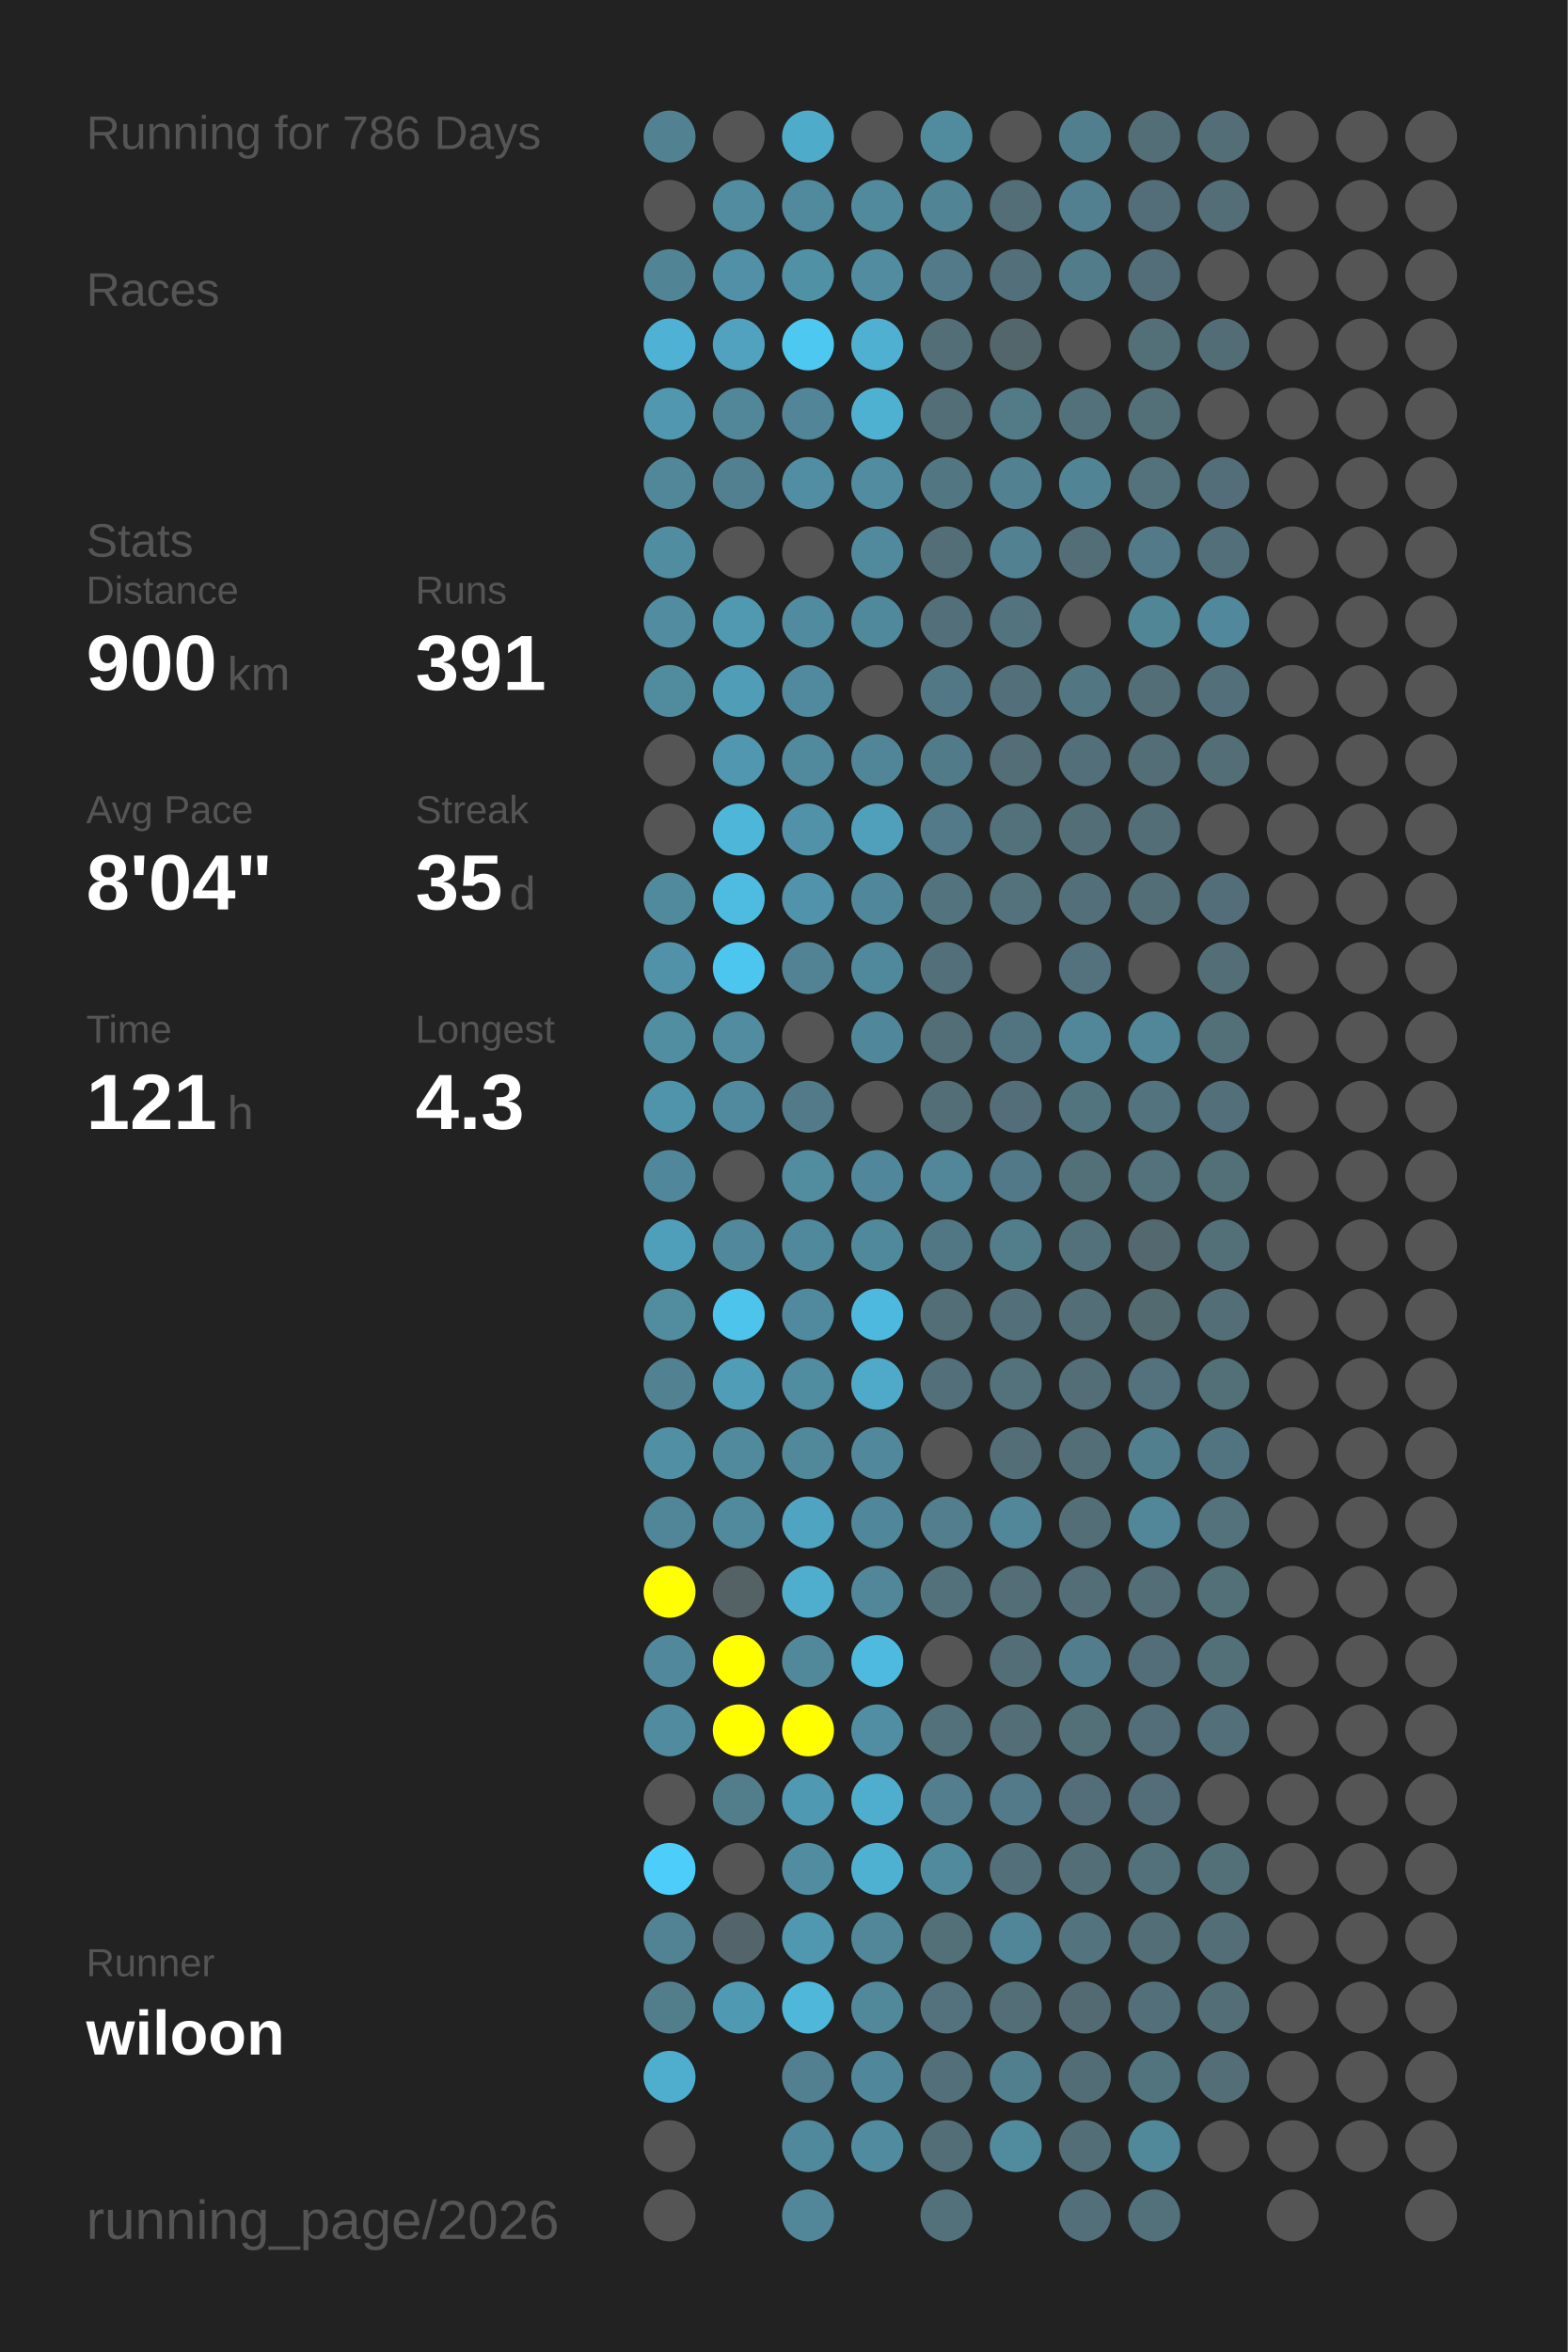
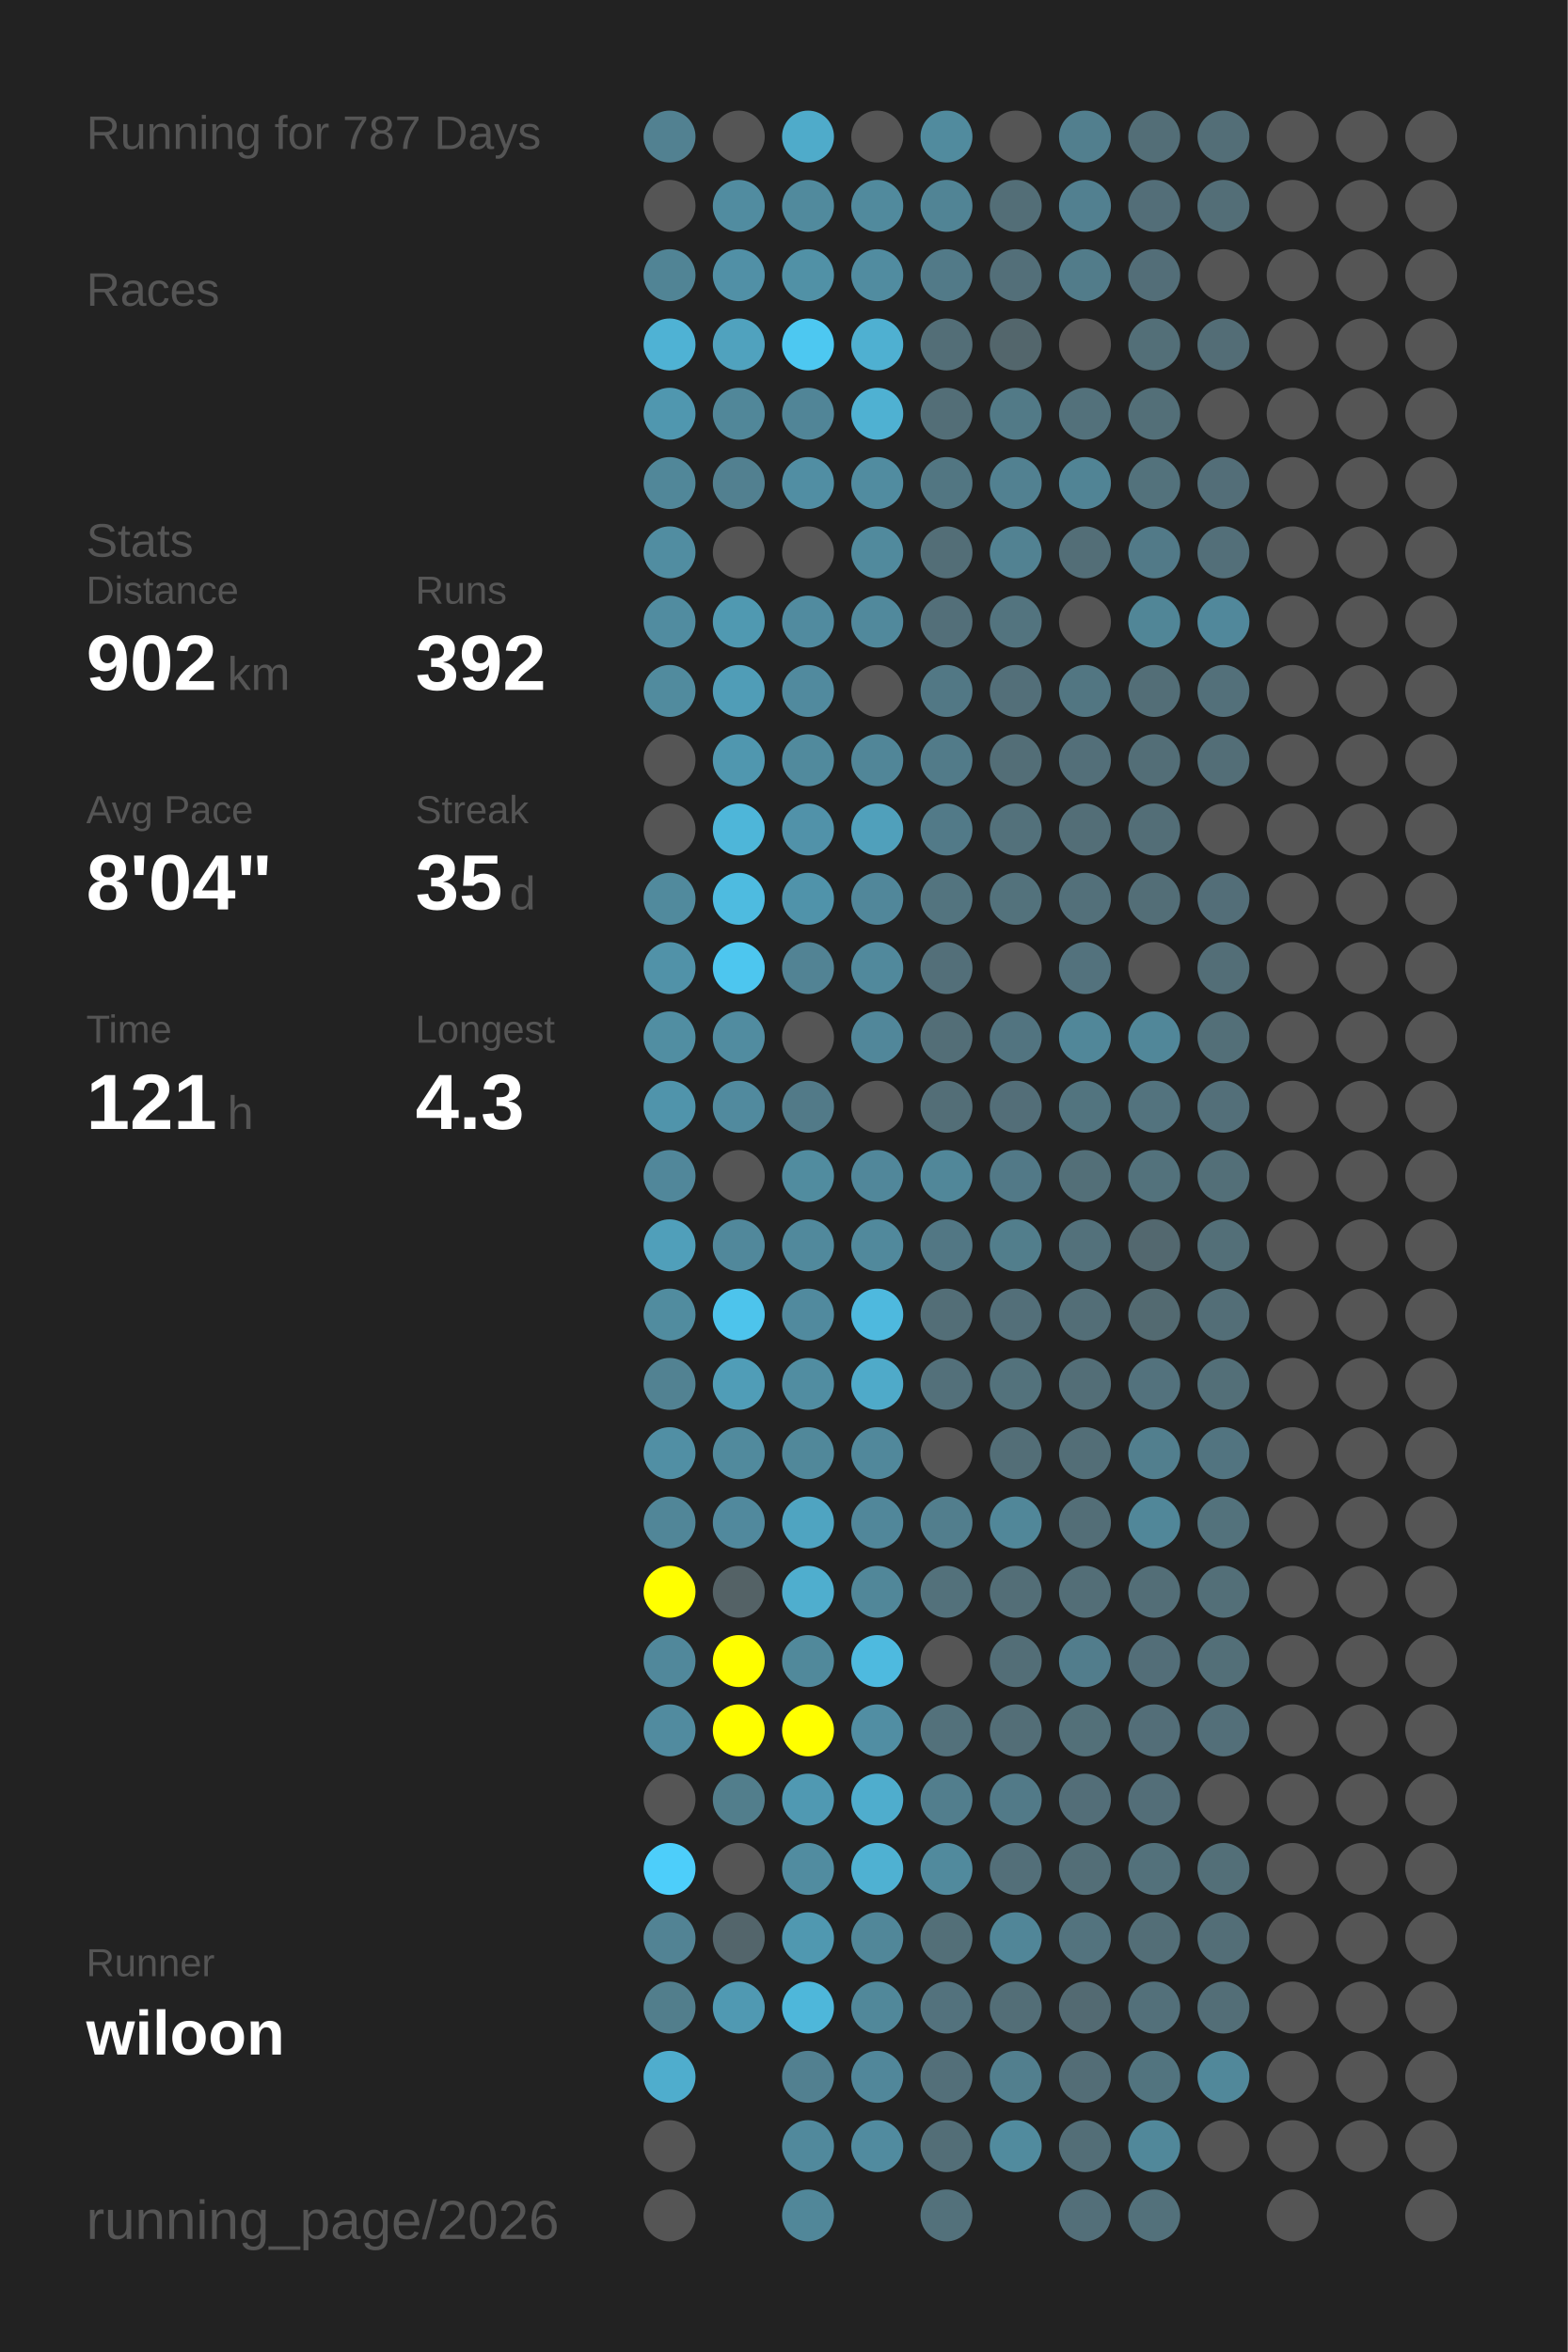
<svg xmlns="http://www.w3.org/2000/svg" baseProfile="full" height="300mm" version="1.1" viewBox="0,0,200,300" width="200mm">
  <defs />
  <rect fill="#222222" height="300" width="200" x="0" y="0" />
-   <text fill="#555555" style="font-size:6px; font-family:Arial;" x="11" y="19">Running for 786 Days</text>
+   <text fill="#555555" style="font-size:6px; font-family:Arial;" x="11" y="19">Running for 787 Days</text>
  <text fill="#555555" style="font-size:6px; font-family:Arial;" x="11" y="39">Races</text>
  <text fill="#555555" style="font-size:6px; font-family:Arial;" x="11" y="71">Stats</text>
  <text fill="#555555" style="font-size:5px; font-family:Arial;" x="11" y="77">Distance</text>
-   <text fill="#FFFFFF" style="font-size:10px; font-family:Arial; font-weight:bold;" x="11" y="88">900</text>
+   <text fill="#FFFFFF" style="font-size:10px; font-family:Arial; font-weight:bold;" x="11" y="88">902</text>
  <text fill="#555555" style="font-size:6px; font-family:Arial;" x="29" y="88">km</text>
  <text fill="#555555" style="font-size:5px; font-family:Arial;" x="53" y="77">Runs</text>
-   <text fill="#FFFFFF" style="font-size:10px; font-family:Arial; font-weight:bold;" x="53" y="88">391</text>
+   <text fill="#FFFFFF" style="font-size:10px; font-family:Arial; font-weight:bold;" x="53" y="88">392</text>
  <text fill="#555555" style="font-size:5px; font-family:Arial;" x="11" y="105">Avg Pace</text>
  <text fill="#FFFFFF" style="font-size:10px; font-family:Arial; font-weight:bold;" x="11" y="116">8'04"</text>
  <text fill="#555555" style="font-size:5px; font-family:Arial;" x="53" y="105">Streak</text>
  <text fill="#FFFFFF" style="font-size:10px; font-family:Arial; font-weight:bold;" x="53" y="116">35</text>
  <text fill="#555555" style="font-size:6px; font-family:Arial;" x="65" y="116">d</text>
  <text fill="#555555" style="font-size:5px; font-family:Arial;" x="11" y="133">Time</text>
  <text fill="#FFFFFF" style="font-size:10px; font-family:Arial; font-weight:bold;" x="11" y="144">121</text>
  <text fill="#555555" style="font-size:6px; font-family:Arial;" x="29" y="144">h</text>
  <text fill="#555555" style="font-size:5px; font-family:Arial;" x="53" y="133">Longest</text>
  <text fill="#FFFFFF" style="font-size:10px; font-family:Arial; font-weight:bold;" x="53" y="144">4.3</text>
  <text fill="#555555" style="font-size:5px; font-family:Arial;" x="11" y="252.065">Runner</text>
  <text fill="#FFFFFF" style="font-size:8px; font-family:Arial; font-weight:bold;" x="11" y="262.065">wiloon</text>
  <text fill="#555555" style="font-size:7px; font-family:Arial;" x="11" y="285.581">running_page/2026</text>
  <circle cx="85.417" cy="17.419" fill="#528191" r="3.312" />
  <circle cx="85.417" cy="26.258" fill="#555555" r="3.312" />
  <circle cx="85.417" cy="35.097" fill="#518495" r="3.312" />
  <circle cx="85.417" cy="43.935" fill="#4fb2d4" r="3.312" />
  <circle cx="85.417" cy="52.774" fill="#5097af" r="3.312" />
  <circle cx="85.417" cy="61.613" fill="#518799" r="3.312" />
  <circle cx="85.417" cy="70.452" fill="#518da1" r="3.312" />
  <circle cx="85.417" cy="79.29" fill="#518ca0" r="3.312" />
  <circle cx="85.417" cy="88.129" fill="#518b9e" r="3.312" />
  <circle cx="85.417" cy="96.968" fill="#555555" r="3.312" />
  <circle cx="85.417" cy="105.806" fill="#555555" r="3.312" />
  <circle cx="85.417" cy="114.645" fill="#518a9d" r="3.312" />
  <circle cx="85.417" cy="123.484" fill="#5192a8" r="3.312" />
  <circle cx="85.417" cy="132.323" fill="#518ea2" r="3.312" />
  <circle cx="85.417" cy="141.161" fill="#5094ab" r="3.312" />
  <circle cx="85.417" cy="150" fill="#51879a" r="3.312" />
  <circle cx="85.417" cy="158.839" fill="#509fba" r="3.312" />
  <circle cx="85.417" cy="167.677" fill="#518c9f" r="3.312" />
  <circle cx="85.417" cy="176.516" fill="#528292" r="3.312" />
  <circle cx="85.417" cy="185.355" fill="#518fa4" r="3.312" />
  <circle cx="85.417" cy="194.194" fill="#518698" r="3.312" />
  <circle cx="85.417" cy="203.032" fill="#FFFF00" r="3.312" />
  <circle cx="85.417" cy="211.871" fill="#51889b" r="3.312" />
  <circle cx="85.417" cy="220.71" fill="#518b9f" r="3.312" />
  <circle cx="85.417" cy="229.548" fill="#555555" r="3.312" />
  <circle cx="85.417" cy="238.387" fill="#4dcefa" r="3.312" />
  <circle cx="85.417" cy="247.226" fill="#528394" r="3.312" />
  <circle cx="85.417" cy="256.065" fill="#527e8c" r="3.312" />
  <circle cx="85.417" cy="264.903" fill="#4fadcd" r="3.312" />
  <circle cx="85.417" cy="273.742" fill="#555555" r="3.312" />
  <circle cx="85.417" cy="282.581" fill="#555555" r="3.312" />
  <circle cx="94.25" cy="17.419" fill="#555555" r="3.312" />
  <circle cx="94.25" cy="26.258" fill="#518ca0" r="3.312" />
  <circle cx="94.25" cy="35.097" fill="#5190a6" r="3.312" />
  <circle cx="94.25" cy="43.935" fill="#50a2be" r="3.312" />
  <circle cx="94.25" cy="52.774" fill="#518799" r="3.312" />
  <circle cx="94.25" cy="61.613" fill="#528090" r="3.312" />
  <circle cx="94.25" cy="70.452" fill="#555555" r="3.312" />
  <circle cx="94.25" cy="79.29" fill="#5099b1" r="3.312" />
  <circle cx="94.25" cy="88.129" fill="#509db7" r="3.312" />
  <circle cx="94.25" cy="96.968" fill="#5097af" r="3.312" />
  <circle cx="94.25" cy="105.806" fill="#4eb6d9" r="3.312" />
  <circle cx="94.25" cy="114.645" fill="#4ebbe0" r="3.312" />
  <circle cx="94.25" cy="123.484" fill="#4dc6ef" r="3.312" />
  <circle cx="94.25" cy="132.323" fill="#518ca0" r="3.312" />
  <circle cx="94.25" cy="141.161" fill="#518a9e" r="3.312" />
  <circle cx="94.25" cy="150" fill="#555555" r="3.312" />
  <circle cx="94.25" cy="158.839" fill="#51889b" r="3.312" />
  <circle cx="94.25" cy="167.677" fill="#4dc4ec" r="3.312" />
  <circle cx="94.25" cy="176.516" fill="#509db7" r="3.312" />
  <circle cx="94.25" cy="185.355" fill="#518a9d" r="3.312" />
  <circle cx="94.25" cy="194.194" fill="#51899d" r="3.312" />
  <circle cx="94.25" cy="203.032" fill="#546266" r="3.312" />
  <circle cx="94.25" cy="211.871" fill="#FFFF00" r="3.312" />
  <circle cx="94.25" cy="220.71" fill="#FFFF00" r="3.312" />
  <circle cx="94.25" cy="229.548" fill="#527e8c" r="3.312" />
  <circle cx="94.25" cy="238.387" fill="#555555" r="3.312" />
  <circle cx="94.25" cy="247.226" fill="#53656b" r="3.312" />
  <circle cx="94.25" cy="256.065" fill="#5099b2" r="3.312" />
  <circle cx="103.083" cy="17.419" fill="#4fabca" r="3.312" />
  <circle cx="103.083" cy="26.258" fill="#518a9d" r="3.312" />
  <circle cx="103.083" cy="35.097" fill="#5191a6" r="3.312" />
  <circle cx="103.083" cy="43.935" fill="#4dc8f1" r="3.312" />
  <circle cx="103.083" cy="52.774" fill="#518597" r="3.312" />
  <circle cx="103.083" cy="61.613" fill="#518ea3" r="3.312" />
  <circle cx="103.083" cy="70.452" fill="#555555" r="3.312" />
  <circle cx="103.083" cy="79.29" fill="#518b9f" r="3.312" />
  <circle cx="103.083" cy="88.129" fill="#518a9e" r="3.312" />
  <circle cx="103.083" cy="96.968" fill="#518a9d" r="3.312" />
  <circle cx="103.083" cy="105.806" fill="#5192a9" r="3.312" />
  <circle cx="103.083" cy="114.645" fill="#5093aa" r="3.312" />
  <circle cx="103.083" cy="123.484" fill="#528394" r="3.312" />
  <circle cx="103.083" cy="132.323" fill="#555555" r="3.312" />
  <circle cx="103.083" cy="141.161" fill="#527a88" r="3.312" />
  <circle cx="103.083" cy="150" fill="#518c9f" r="3.312" />
  <circle cx="103.083" cy="158.839" fill="#51899c" r="3.312" />
  <circle cx="103.083" cy="167.677" fill="#518a9e" r="3.312" />
  <circle cx="103.083" cy="176.516" fill="#518da1" r="3.312" />
  <circle cx="103.083" cy="185.355" fill="#51889a" r="3.312" />
  <circle cx="103.083" cy="194.194" fill="#4fa4c1" r="3.312" />
  <circle cx="103.083" cy="203.032" fill="#4faece" r="3.312" />
  <circle cx="103.083" cy="211.871" fill="#51899b" r="3.312" />
  <circle cx="103.083" cy="220.71" fill="#FFFF00" r="3.312" />
  <circle cx="103.083" cy="229.548" fill="#5099b2" r="3.312" />
  <circle cx="103.083" cy="238.387" fill="#518ca0" r="3.312" />
  <circle cx="103.083" cy="247.226" fill="#5098b0" r="3.312" />
  <circle cx="103.083" cy="256.065" fill="#4eb7da" r="3.312" />
  <circle cx="103.083" cy="264.903" fill="#528090" r="3.312" />
  <circle cx="103.083" cy="273.742" fill="#51899c" r="3.312" />
  <circle cx="103.083" cy="282.581" fill="#518799" r="3.312" />
  <circle cx="111.917" cy="17.419" fill="#555555" r="3.312" />
  <circle cx="111.917" cy="26.258" fill="#518a9d" r="3.312" />
  <circle cx="111.917" cy="35.097" fill="#518ca0" r="3.312" />
  <circle cx="111.917" cy="43.935" fill="#4fb0d1" r="3.312" />
  <circle cx="111.917" cy="52.774" fill="#4fb1d2" r="3.312" />
  <circle cx="111.917" cy="61.613" fill="#518ca0" r="3.312" />
  <circle cx="111.917" cy="70.452" fill="#518a9d" r="3.312" />
  <circle cx="111.917" cy="79.29" fill="#51899c" r="3.312" />
  <circle cx="111.917" cy="88.129" fill="#555555" r="3.312" />
  <circle cx="111.917" cy="96.968" fill="#518698" r="3.312" />
  <circle cx="111.917" cy="105.806" fill="#50a0bb" r="3.312" />
  <circle cx="111.917" cy="114.645" fill="#51879a" r="3.312" />
  <circle cx="111.917" cy="123.484" fill="#51899c" r="3.312" />
  <circle cx="111.917" cy="132.323" fill="#51879a" r="3.312" />
  <circle cx="111.917" cy="141.161" fill="#555555" r="3.312" />
  <circle cx="111.917" cy="150" fill="#51879a" r="3.312" />
  <circle cx="111.917" cy="158.839" fill="#51899c" r="3.312" />
  <circle cx="111.917" cy="167.677" fill="#4eb9de" r="3.312" />
  <circle cx="111.917" cy="176.516" fill="#4faac9" r="3.312" />
  <circle cx="111.917" cy="185.355" fill="#51889b" r="3.312" />
  <circle cx="111.917" cy="194.194" fill="#51879a" r="3.312" />
  <circle cx="111.917" cy="203.032" fill="#518799" r="3.312" />
  <circle cx="111.917" cy="211.871" fill="#4ebadf" r="3.312" />
  <circle cx="111.917" cy="220.71" fill="#518ea3" r="3.312" />
  <circle cx="111.917" cy="229.548" fill="#4fadcd" r="3.312" />
  <circle cx="111.917" cy="238.387" fill="#4fb1d2" r="3.312" />
  <circle cx="111.917" cy="247.226" fill="#518799" r="3.312" />
  <circle cx="111.917" cy="256.065" fill="#51889a" r="3.312" />
  <circle cx="111.917" cy="264.903" fill="#51879a" r="3.312" />
  <circle cx="111.917" cy="273.742" fill="#518b9f" r="3.312" />
  <circle cx="120.75" cy="17.419" fill="#518b9e" r="3.312" />
  <circle cx="120.75" cy="26.258" fill="#518495" r="3.312" />
  <circle cx="120.75" cy="35.097" fill="#527a88" r="3.312" />
  <circle cx="120.75" cy="43.935" fill="#536e77" r="3.312" />
  <circle cx="120.75" cy="52.774" fill="#536e77" r="3.312" />
  <circle cx="120.75" cy="61.613" fill="#527682" r="3.312" />
  <circle cx="120.75" cy="70.452" fill="#536e77" r="3.312" />
  <circle cx="120.75" cy="79.29" fill="#536f79" r="3.312" />
  <circle cx="120.75" cy="88.129" fill="#527885" r="3.312" />
  <circle cx="120.75" cy="96.968" fill="#527b89" r="3.312" />
  <circle cx="120.75" cy="105.806" fill="#527a88" r="3.312" />
  <circle cx="120.75" cy="114.645" fill="#53747f" r="3.312" />
  <circle cx="120.75" cy="123.484" fill="#536f79" r="3.312" />
  <circle cx="120.75" cy="132.323" fill="#536e77" r="3.312" />
  <circle cx="120.75" cy="141.161" fill="#536e77" r="3.312" />
  <circle cx="120.75" cy="150" fill="#518799" r="3.312" />
  <circle cx="120.75" cy="158.839" fill="#527784" r="3.312" />
  <circle cx="120.75" cy="167.677" fill="#536e77" r="3.312" />
  <circle cx="120.75" cy="176.516" fill="#53707a" r="3.312" />
  <circle cx="120.75" cy="185.355" fill="#555555" r="3.312" />
  <circle cx="120.75" cy="194.194" fill="#527e8d" r="3.312" />
  <circle cx="120.75" cy="203.032" fill="#53717b" r="3.312" />
  <circle cx="120.75" cy="211.871" fill="#555555" r="3.312" />
  <circle cx="120.75" cy="220.71" fill="#53717b" r="3.312" />
  <circle cx="120.75" cy="229.548" fill="#527e8d" r="3.312" />
  <circle cx="120.75" cy="238.387" fill="#518a9d" r="3.312" />
  <circle cx="120.75" cy="247.226" fill="#536f78" r="3.312" />
  <circle cx="120.75" cy="256.065" fill="#53727d" r="3.312" />
  <circle cx="120.75" cy="264.903" fill="#536f79" r="3.312" />
  <circle cx="120.75" cy="273.742" fill="#536e77" r="3.312" />
  <circle cx="120.75" cy="282.581" fill="#53717b" r="3.312" />
  <circle cx="129.583" cy="17.419" fill="#555555" r="3.312" />
  <circle cx="129.583" cy="26.258" fill="#536e77" r="3.312" />
  <circle cx="129.583" cy="35.097" fill="#536f79" r="3.312" />
  <circle cx="129.583" cy="43.935" fill="#53666c" r="3.312" />
  <circle cx="129.583" cy="52.774" fill="#527a87" r="3.312" />
  <circle cx="129.583" cy="61.613" fill="#528191" r="3.312" />
  <circle cx="129.583" cy="70.452" fill="#528292" r="3.312" />
  <circle cx="129.583" cy="79.29" fill="#53747f" r="3.312" />
  <circle cx="129.583" cy="88.129" fill="#536f79" r="3.312" />
  <circle cx="129.583" cy="96.968" fill="#536e77" r="3.312" />
  <circle cx="129.583" cy="105.806" fill="#53717b" r="3.312" />
  <circle cx="129.583" cy="114.645" fill="#53727c" r="3.312" />
  <circle cx="129.583" cy="123.484" fill="#555555" r="3.312" />
  <circle cx="129.583" cy="132.323" fill="#527480" r="3.312" />
  <circle cx="129.583" cy="141.161" fill="#536e78" r="3.312" />
  <circle cx="129.583" cy="150" fill="#527987" r="3.312" />
  <circle cx="129.583" cy="158.839" fill="#527e8c" r="3.312" />
  <circle cx="129.583" cy="167.677" fill="#536f79" r="3.312" />
  <circle cx="129.583" cy="176.516" fill="#53727c" r="3.312" />
  <circle cx="129.583" cy="185.355" fill="#536e77" r="3.312" />
  <circle cx="129.583" cy="194.194" fill="#518799" r="3.312" />
  <circle cx="129.583" cy="203.032" fill="#536e77" r="3.312" />
  <circle cx="129.583" cy="211.871" fill="#536e77" r="3.312" />
  <circle cx="129.583" cy="220.71" fill="#536e77" r="3.312" />
  <circle cx="129.583" cy="229.548" fill="#527a88" r="3.312" />
  <circle cx="129.583" cy="238.387" fill="#536f79" r="3.312" />
  <circle cx="129.583" cy="247.226" fill="#518698" r="3.312" />
  <circle cx="129.583" cy="256.065" fill="#536e77" r="3.312" />
  <circle cx="129.583" cy="264.903" fill="#527f8e" r="3.312" />
  <circle cx="129.583" cy="273.742" fill="#518b9e" r="3.312" />
  <circle cx="138.417" cy="17.419" fill="#527f8e" r="3.312" />
  <circle cx="138.417" cy="26.258" fill="#528090" r="3.312" />
  <circle cx="138.417" cy="35.097" fill="#527c8a" r="3.312" />
  <circle cx="138.417" cy="43.935" fill="#555555" r="3.312" />
  <circle cx="138.417" cy="52.774" fill="#53717b" r="3.312" />
  <circle cx="138.417" cy="61.613" fill="#518495" r="3.312" />
  <circle cx="138.417" cy="70.452" fill="#536e77" r="3.312" />
  <circle cx="138.417" cy="79.29" fill="#555555" r="3.312" />
  <circle cx="138.417" cy="88.129" fill="#527682" r="3.312" />
  <circle cx="138.417" cy="96.968" fill="#536f79" r="3.312" />
  <circle cx="138.417" cy="105.806" fill="#536e77" r="3.312" />
  <circle cx="138.417" cy="114.645" fill="#53707a" r="3.312" />
  <circle cx="138.417" cy="123.484" fill="#53727d" r="3.312" />
  <circle cx="138.417" cy="132.323" fill="#518799" r="3.312" />
  <circle cx="138.417" cy="141.161" fill="#52747f" r="3.312" />
  <circle cx="138.417" cy="150" fill="#536f78" r="3.312" />
  <circle cx="138.417" cy="158.839" fill="#53717b" r="3.312" />
  <circle cx="138.417" cy="167.677" fill="#536e77" r="3.312" />
  <circle cx="138.417" cy="176.516" fill="#536e77" r="3.312" />
  <circle cx="138.417" cy="185.355" fill="#536e77" r="3.312" />
  <circle cx="138.417" cy="194.194" fill="#536e77" r="3.312" />
  <circle cx="138.417" cy="203.032" fill="#536e77" r="3.312" />
  <circle cx="138.417" cy="211.871" fill="#527d8c" r="3.312" />
  <circle cx="138.417" cy="220.71" fill="#537079" r="3.312" />
  <circle cx="138.417" cy="229.548" fill="#536e78" r="3.312" />
  <circle cx="138.417" cy="238.387" fill="#536e77" r="3.312" />
  <circle cx="138.417" cy="247.226" fill="#53737e" r="3.312" />
  <circle cx="138.417" cy="256.065" fill="#536a72" r="3.312" />
  <circle cx="138.417" cy="264.903" fill="#536d76" r="3.312" />
  <circle cx="138.417" cy="273.742" fill="#536e77" r="3.312" />
  <circle cx="138.417" cy="282.581" fill="#536f79" r="3.312" />
  <circle cx="147.25" cy="17.419" fill="#536e77" r="3.312" />
  <circle cx="147.25" cy="26.258" fill="#536e78" r="3.312" />
  <circle cx="147.25" cy="35.097" fill="#536e78" r="3.312" />
  <circle cx="147.25" cy="43.935" fill="#536f78" r="3.312" />
  <circle cx="147.25" cy="52.774" fill="#536f78" r="3.312" />
  <circle cx="147.25" cy="61.613" fill="#53727c" r="3.312" />
  <circle cx="147.25" cy="70.452" fill="#527a88" r="3.312" />
  <circle cx="147.25" cy="79.29" fill="#518697" r="3.312" />
  <circle cx="147.25" cy="88.129" fill="#536e77" r="3.312" />
  <circle cx="147.25" cy="96.968" fill="#536e77" r="3.312" />
  <circle cx="147.25" cy="105.806" fill="#536e77" r="3.312" />
  <circle cx="147.25" cy="114.645" fill="#536e77" r="3.312" />
  <circle cx="147.25" cy="123.484" fill="#555555" r="3.312" />
  <circle cx="147.25" cy="132.323" fill="#518799" r="3.312" />
  <circle cx="147.25" cy="141.161" fill="#53737e" r="3.312" />
  <circle cx="147.25" cy="150" fill="#53727c" r="3.312" />
  <circle cx="147.25" cy="158.839" fill="#53686f" r="3.312" />
  <circle cx="147.25" cy="167.677" fill="#536a71" r="3.312" />
  <circle cx="147.25" cy="176.516" fill="#53727d" r="3.312" />
  <circle cx="147.25" cy="185.355" fill="#527f8e" r="3.312" />
  <circle cx="147.25" cy="194.194" fill="#518799" r="3.312" />
  <circle cx="147.25" cy="203.032" fill="#536e77" r="3.312" />
  <circle cx="147.25" cy="211.871" fill="#536e78" r="3.312" />
  <circle cx="147.25" cy="220.71" fill="#536e78" r="3.312" />
  <circle cx="147.25" cy="229.548" fill="#536e78" r="3.312" />
  <circle cx="147.25" cy="238.387" fill="#53717b" r="3.312" />
  <circle cx="147.25" cy="247.226" fill="#536e77" r="3.312" />
  <circle cx="147.25" cy="256.065" fill="#53707a" r="3.312" />
  <circle cx="147.25" cy="264.903" fill="#52747f" r="3.312" />
  <circle cx="147.25" cy="273.742" fill="#51889a" r="3.312" />
  <circle cx="147.25" cy="282.581" fill="#53717b" r="3.312" />
  <circle cx="156.083" cy="17.419" fill="#536e77" r="3.312" />
  <circle cx="156.083" cy="26.258" fill="#536e77" r="3.312" />
  <circle cx="156.083" cy="35.097" fill="#555555" r="3.312" />
  <circle cx="156.083" cy="43.935" fill="#536d76" r="3.312" />
  <circle cx="156.083" cy="52.774" fill="#555555" r="3.312" />
  <circle cx="156.083" cy="61.613" fill="#536e78" r="3.312" />
  <circle cx="156.083" cy="70.452" fill="#536f79" r="3.312" />
  <circle cx="156.083" cy="79.29" fill="#51889b" r="3.312" />
  <circle cx="156.083" cy="88.129" fill="#53707a" r="3.312" />
  <circle cx="156.083" cy="96.968" fill="#536e77" r="3.312" />
  <circle cx="156.083" cy="105.806" fill="#555555" r="3.312" />
  <circle cx="156.083" cy="114.645" fill="#536e78" r="3.312" />
  <circle cx="156.083" cy="123.484" fill="#536e77" r="3.312" />
  <circle cx="156.083" cy="132.323" fill="#536f78" r="3.312" />
  <circle cx="156.083" cy="141.161" fill="#536f79" r="3.312" />
  <circle cx="156.083" cy="150" fill="#536f78" r="3.312" />
  <circle cx="156.083" cy="158.839" fill="#536f78" r="3.312" />
  <circle cx="156.083" cy="167.677" fill="#536e77" r="3.312" />
  <circle cx="156.083" cy="176.516" fill="#536f78" r="3.312" />
  <circle cx="156.083" cy="185.355" fill="#527480" r="3.312" />
  <circle cx="156.083" cy="194.194" fill="#53727c" r="3.312" />
  <circle cx="156.083" cy="203.032" fill="#536f78" r="3.312" />
  <circle cx="156.083" cy="211.871" fill="#536f78" r="3.312" />
  <circle cx="156.083" cy="220.71" fill="#536f79" r="3.312" />
  <circle cx="156.083" cy="229.548" fill="#555555" r="3.312" />
  <circle cx="156.083" cy="238.387" fill="#536f78" r="3.312" />
  <circle cx="156.083" cy="247.226" fill="#536e77" r="3.312" />
  <circle cx="156.083" cy="256.065" fill="#536e77" r="3.312" />
-   <circle cx="156.083" cy="264.903" fill="#536e77" r="3.312" />
+   <circle cx="156.083" cy="264.903" fill="#51889a" r="3.312" />
  <circle cx="156.083" cy="273.742" fill="#555555" r="3.312" />
  <circle cx="164.917" cy="17.419" fill="#555555" r="3.312" />
  <circle cx="164.917" cy="26.258" fill="#555555" r="3.312" />
  <circle cx="164.917" cy="35.097" fill="#555555" r="3.312" />
  <circle cx="164.917" cy="43.935" fill="#555555" r="3.312" />
  <circle cx="164.917" cy="52.774" fill="#555555" r="3.312" />
  <circle cx="164.917" cy="61.613" fill="#555555" r="3.312" />
  <circle cx="164.917" cy="70.452" fill="#555555" r="3.312" />
  <circle cx="164.917" cy="79.29" fill="#555555" r="3.312" />
  <circle cx="164.917" cy="88.129" fill="#555555" r="3.312" />
  <circle cx="164.917" cy="96.968" fill="#555555" r="3.312" />
  <circle cx="164.917" cy="105.806" fill="#555555" r="3.312" />
  <circle cx="164.917" cy="114.645" fill="#555555" r="3.312" />
  <circle cx="164.917" cy="123.484" fill="#555555" r="3.312" />
  <circle cx="164.917" cy="132.323" fill="#555555" r="3.312" />
  <circle cx="164.917" cy="141.161" fill="#555555" r="3.312" />
  <circle cx="164.917" cy="150" fill="#555555" r="3.312" />
  <circle cx="164.917" cy="158.839" fill="#555555" r="3.312" />
  <circle cx="164.917" cy="167.677" fill="#555555" r="3.312" />
  <circle cx="164.917" cy="176.516" fill="#555555" r="3.312" />
  <circle cx="164.917" cy="185.355" fill="#555555" r="3.312" />
  <circle cx="164.917" cy="194.194" fill="#555555" r="3.312" />
  <circle cx="164.917" cy="203.032" fill="#555555" r="3.312" />
  <circle cx="164.917" cy="211.871" fill="#555555" r="3.312" />
  <circle cx="164.917" cy="220.71" fill="#555555" r="3.312" />
  <circle cx="164.917" cy="229.548" fill="#555555" r="3.312" />
  <circle cx="164.917" cy="238.387" fill="#555555" r="3.312" />
  <circle cx="164.917" cy="247.226" fill="#555555" r="3.312" />
  <circle cx="164.917" cy="256.065" fill="#555555" r="3.312" />
  <circle cx="164.917" cy="264.903" fill="#555555" r="3.312" />
  <circle cx="164.917" cy="273.742" fill="#555555" r="3.312" />
  <circle cx="164.917" cy="282.581" fill="#555555" r="3.312" />
  <circle cx="173.75" cy="17.419" fill="#555555" r="3.312" />
  <circle cx="173.75" cy="26.258" fill="#555555" r="3.312" />
  <circle cx="173.75" cy="35.097" fill="#555555" r="3.312" />
  <circle cx="173.75" cy="43.935" fill="#555555" r="3.312" />
  <circle cx="173.75" cy="52.774" fill="#555555" r="3.312" />
  <circle cx="173.75" cy="61.613" fill="#555555" r="3.312" />
  <circle cx="173.75" cy="70.452" fill="#555555" r="3.312" />
  <circle cx="173.75" cy="79.29" fill="#555555" r="3.312" />
  <circle cx="173.75" cy="88.129" fill="#555555" r="3.312" />
  <circle cx="173.75" cy="96.968" fill="#555555" r="3.312" />
  <circle cx="173.75" cy="105.806" fill="#555555" r="3.312" />
  <circle cx="173.75" cy="114.645" fill="#555555" r="3.312" />
  <circle cx="173.75" cy="123.484" fill="#555555" r="3.312" />
  <circle cx="173.75" cy="132.323" fill="#555555" r="3.312" />
  <circle cx="173.75" cy="141.161" fill="#555555" r="3.312" />
  <circle cx="173.75" cy="150" fill="#555555" r="3.312" />
  <circle cx="173.75" cy="158.839" fill="#555555" r="3.312" />
  <circle cx="173.75" cy="167.677" fill="#555555" r="3.312" />
  <circle cx="173.75" cy="176.516" fill="#555555" r="3.312" />
  <circle cx="173.75" cy="185.355" fill="#555555" r="3.312" />
  <circle cx="173.75" cy="194.194" fill="#555555" r="3.312" />
  <circle cx="173.75" cy="203.032" fill="#555555" r="3.312" />
  <circle cx="173.75" cy="211.871" fill="#555555" r="3.312" />
  <circle cx="173.75" cy="220.71" fill="#555555" r="3.312" />
  <circle cx="173.75" cy="229.548" fill="#555555" r="3.312" />
  <circle cx="173.75" cy="238.387" fill="#555555" r="3.312" />
  <circle cx="173.75" cy="247.226" fill="#555555" r="3.312" />
  <circle cx="173.75" cy="256.065" fill="#555555" r="3.312" />
  <circle cx="173.75" cy="264.903" fill="#555555" r="3.312" />
  <circle cx="173.75" cy="273.742" fill="#555555" r="3.312" />
  <circle cx="182.583" cy="17.419" fill="#555555" r="3.312" />
  <circle cx="182.583" cy="26.258" fill="#555555" r="3.312" />
  <circle cx="182.583" cy="35.097" fill="#555555" r="3.312" />
  <circle cx="182.583" cy="43.935" fill="#555555" r="3.312" />
  <circle cx="182.583" cy="52.774" fill="#555555" r="3.312" />
  <circle cx="182.583" cy="61.613" fill="#555555" r="3.312" />
  <circle cx="182.583" cy="70.452" fill="#555555" r="3.312" />
  <circle cx="182.583" cy="79.29" fill="#555555" r="3.312" />
  <circle cx="182.583" cy="88.129" fill="#555555" r="3.312" />
  <circle cx="182.583" cy="96.968" fill="#555555" r="3.312" />
  <circle cx="182.583" cy="105.806" fill="#555555" r="3.312" />
  <circle cx="182.583" cy="114.645" fill="#555555" r="3.312" />
  <circle cx="182.583" cy="123.484" fill="#555555" r="3.312" />
  <circle cx="182.583" cy="132.323" fill="#555555" r="3.312" />
  <circle cx="182.583" cy="141.161" fill="#555555" r="3.312" />
  <circle cx="182.583" cy="150" fill="#555555" r="3.312" />
  <circle cx="182.583" cy="158.839" fill="#555555" r="3.312" />
  <circle cx="182.583" cy="167.677" fill="#555555" r="3.312" />
  <circle cx="182.583" cy="176.516" fill="#555555" r="3.312" />
  <circle cx="182.583" cy="185.355" fill="#555555" r="3.312" />
  <circle cx="182.583" cy="194.194" fill="#555555" r="3.312" />
  <circle cx="182.583" cy="203.032" fill="#555555" r="3.312" />
  <circle cx="182.583" cy="211.871" fill="#555555" r="3.312" />
  <circle cx="182.583" cy="220.71" fill="#555555" r="3.312" />
  <circle cx="182.583" cy="229.548" fill="#555555" r="3.312" />
  <circle cx="182.583" cy="238.387" fill="#555555" r="3.312" />
  <circle cx="182.583" cy="247.226" fill="#555555" r="3.312" />
  <circle cx="182.583" cy="256.065" fill="#555555" r="3.312" />
  <circle cx="182.583" cy="264.903" fill="#555555" r="3.312" />
  <circle cx="182.583" cy="273.742" fill="#555555" r="3.312" />
  <circle cx="182.583" cy="282.581" fill="#555555" r="3.312" />
</svg>
